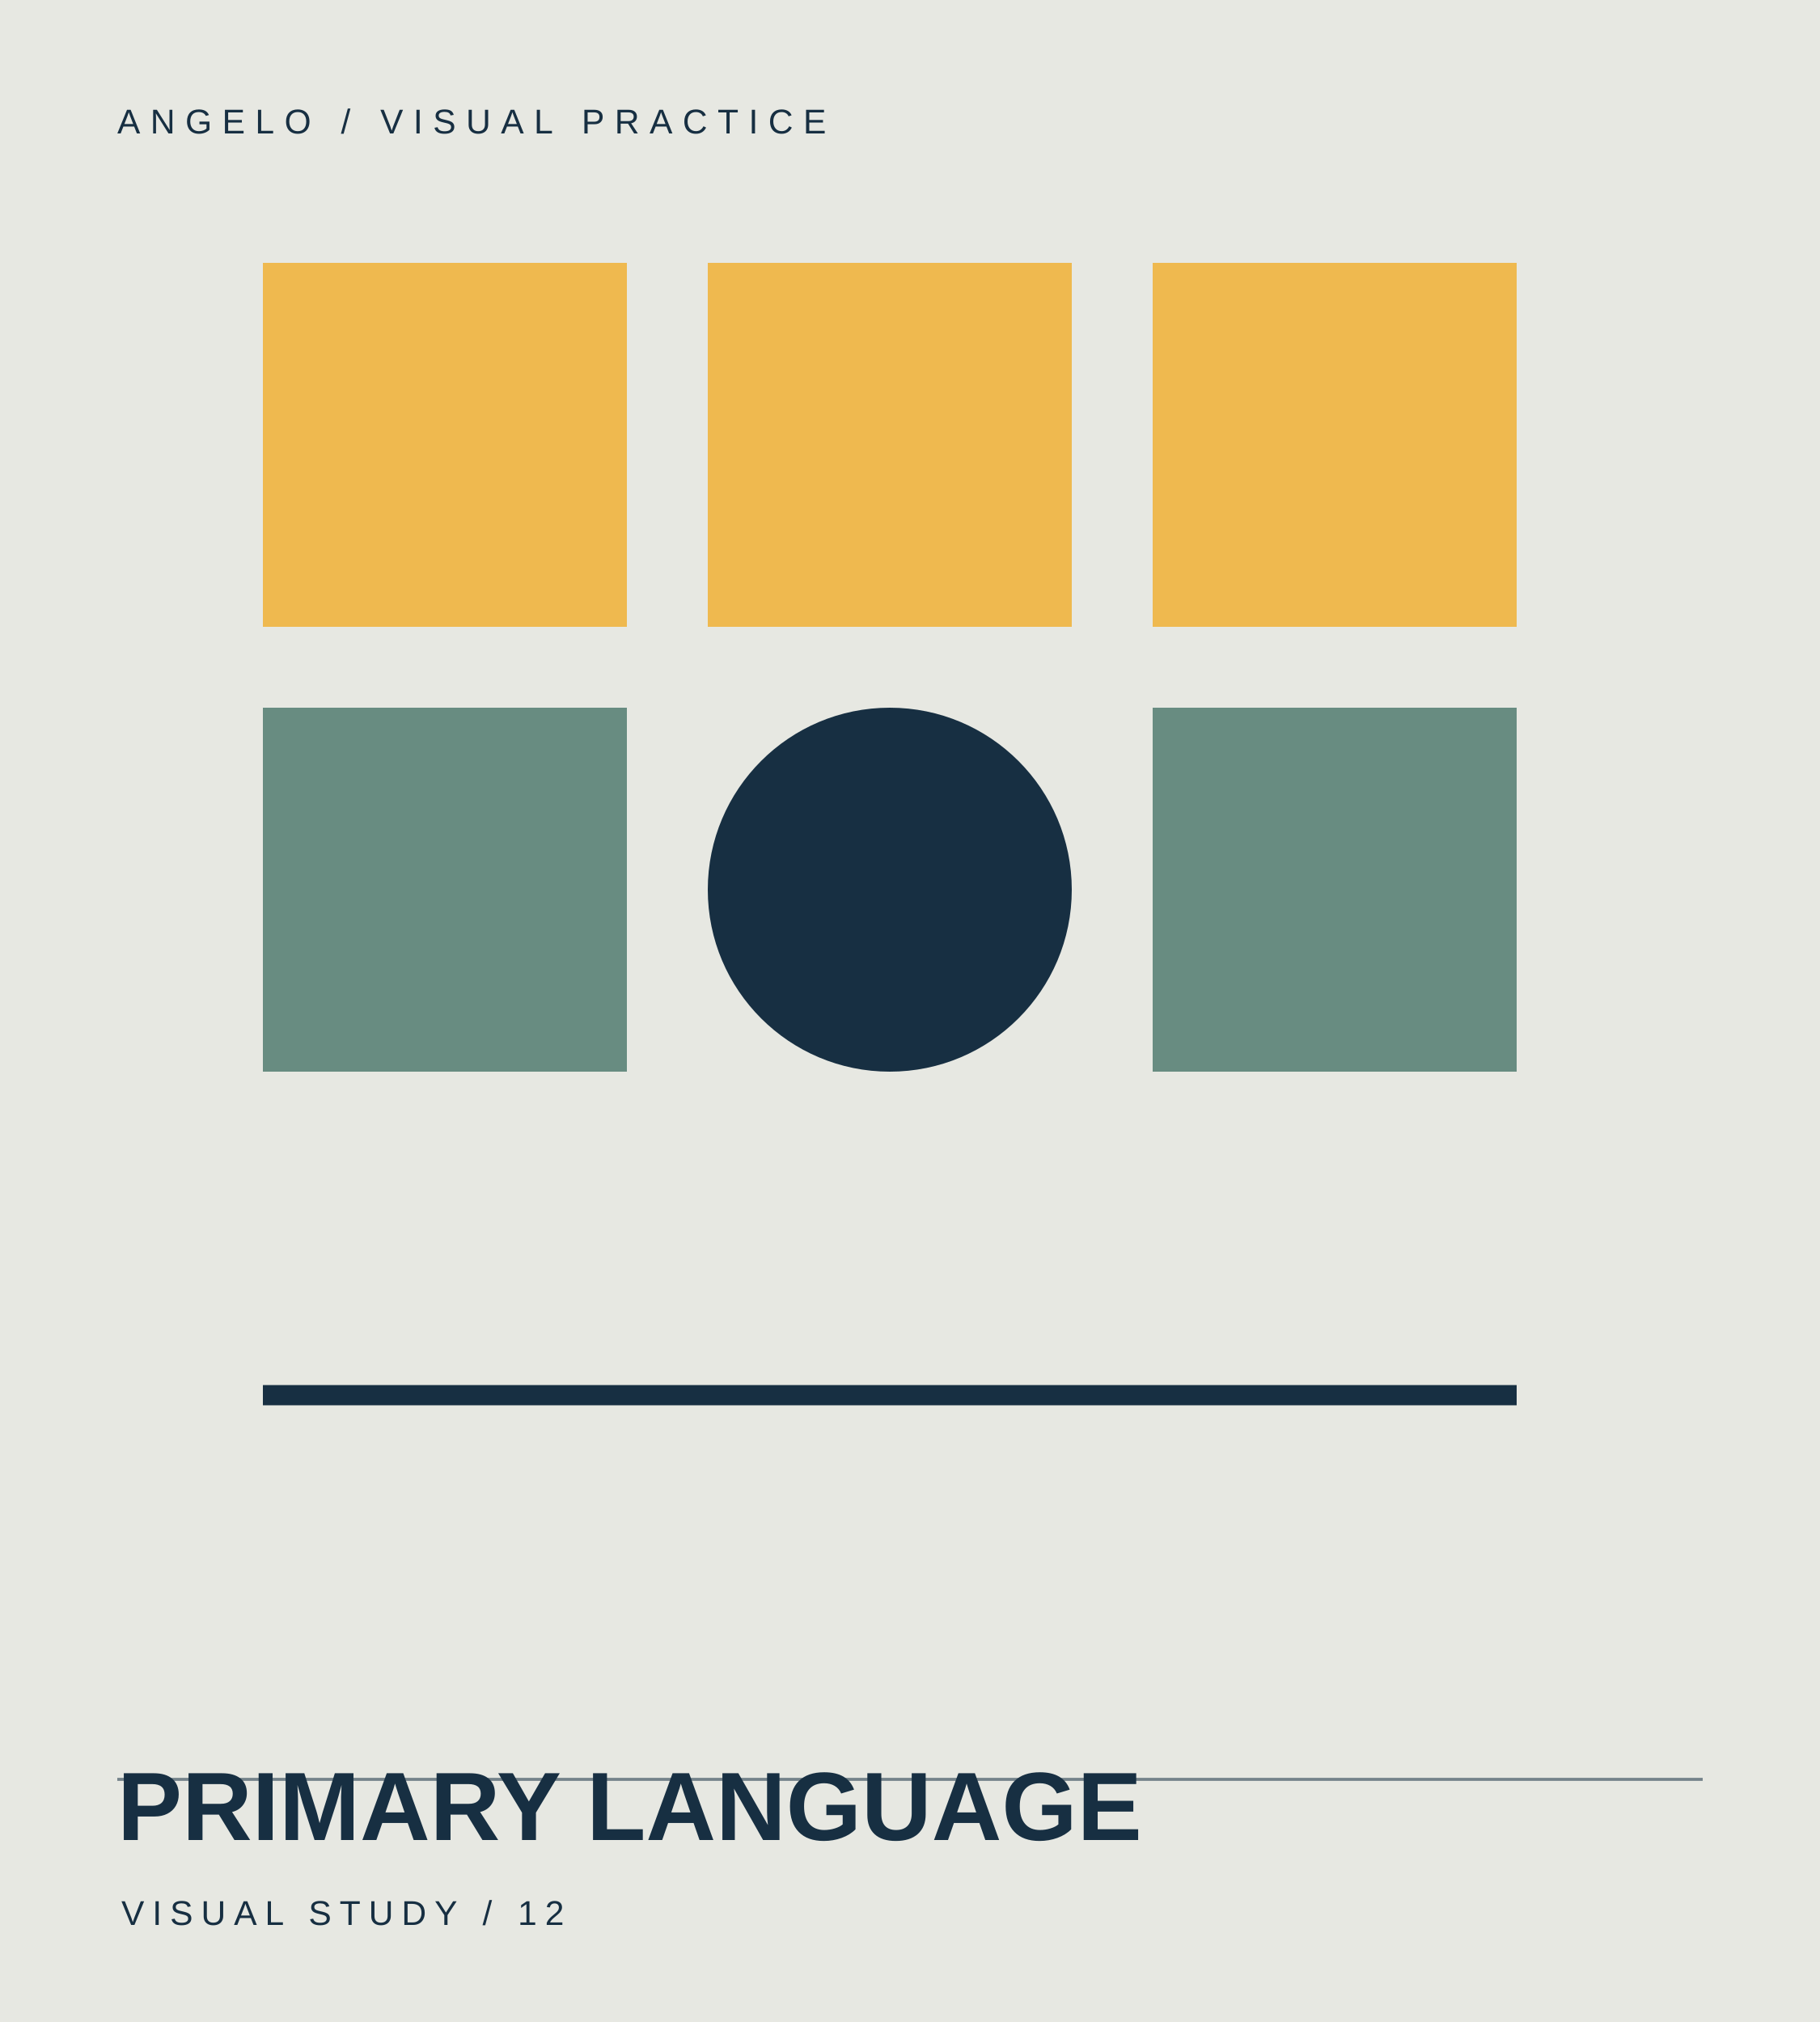
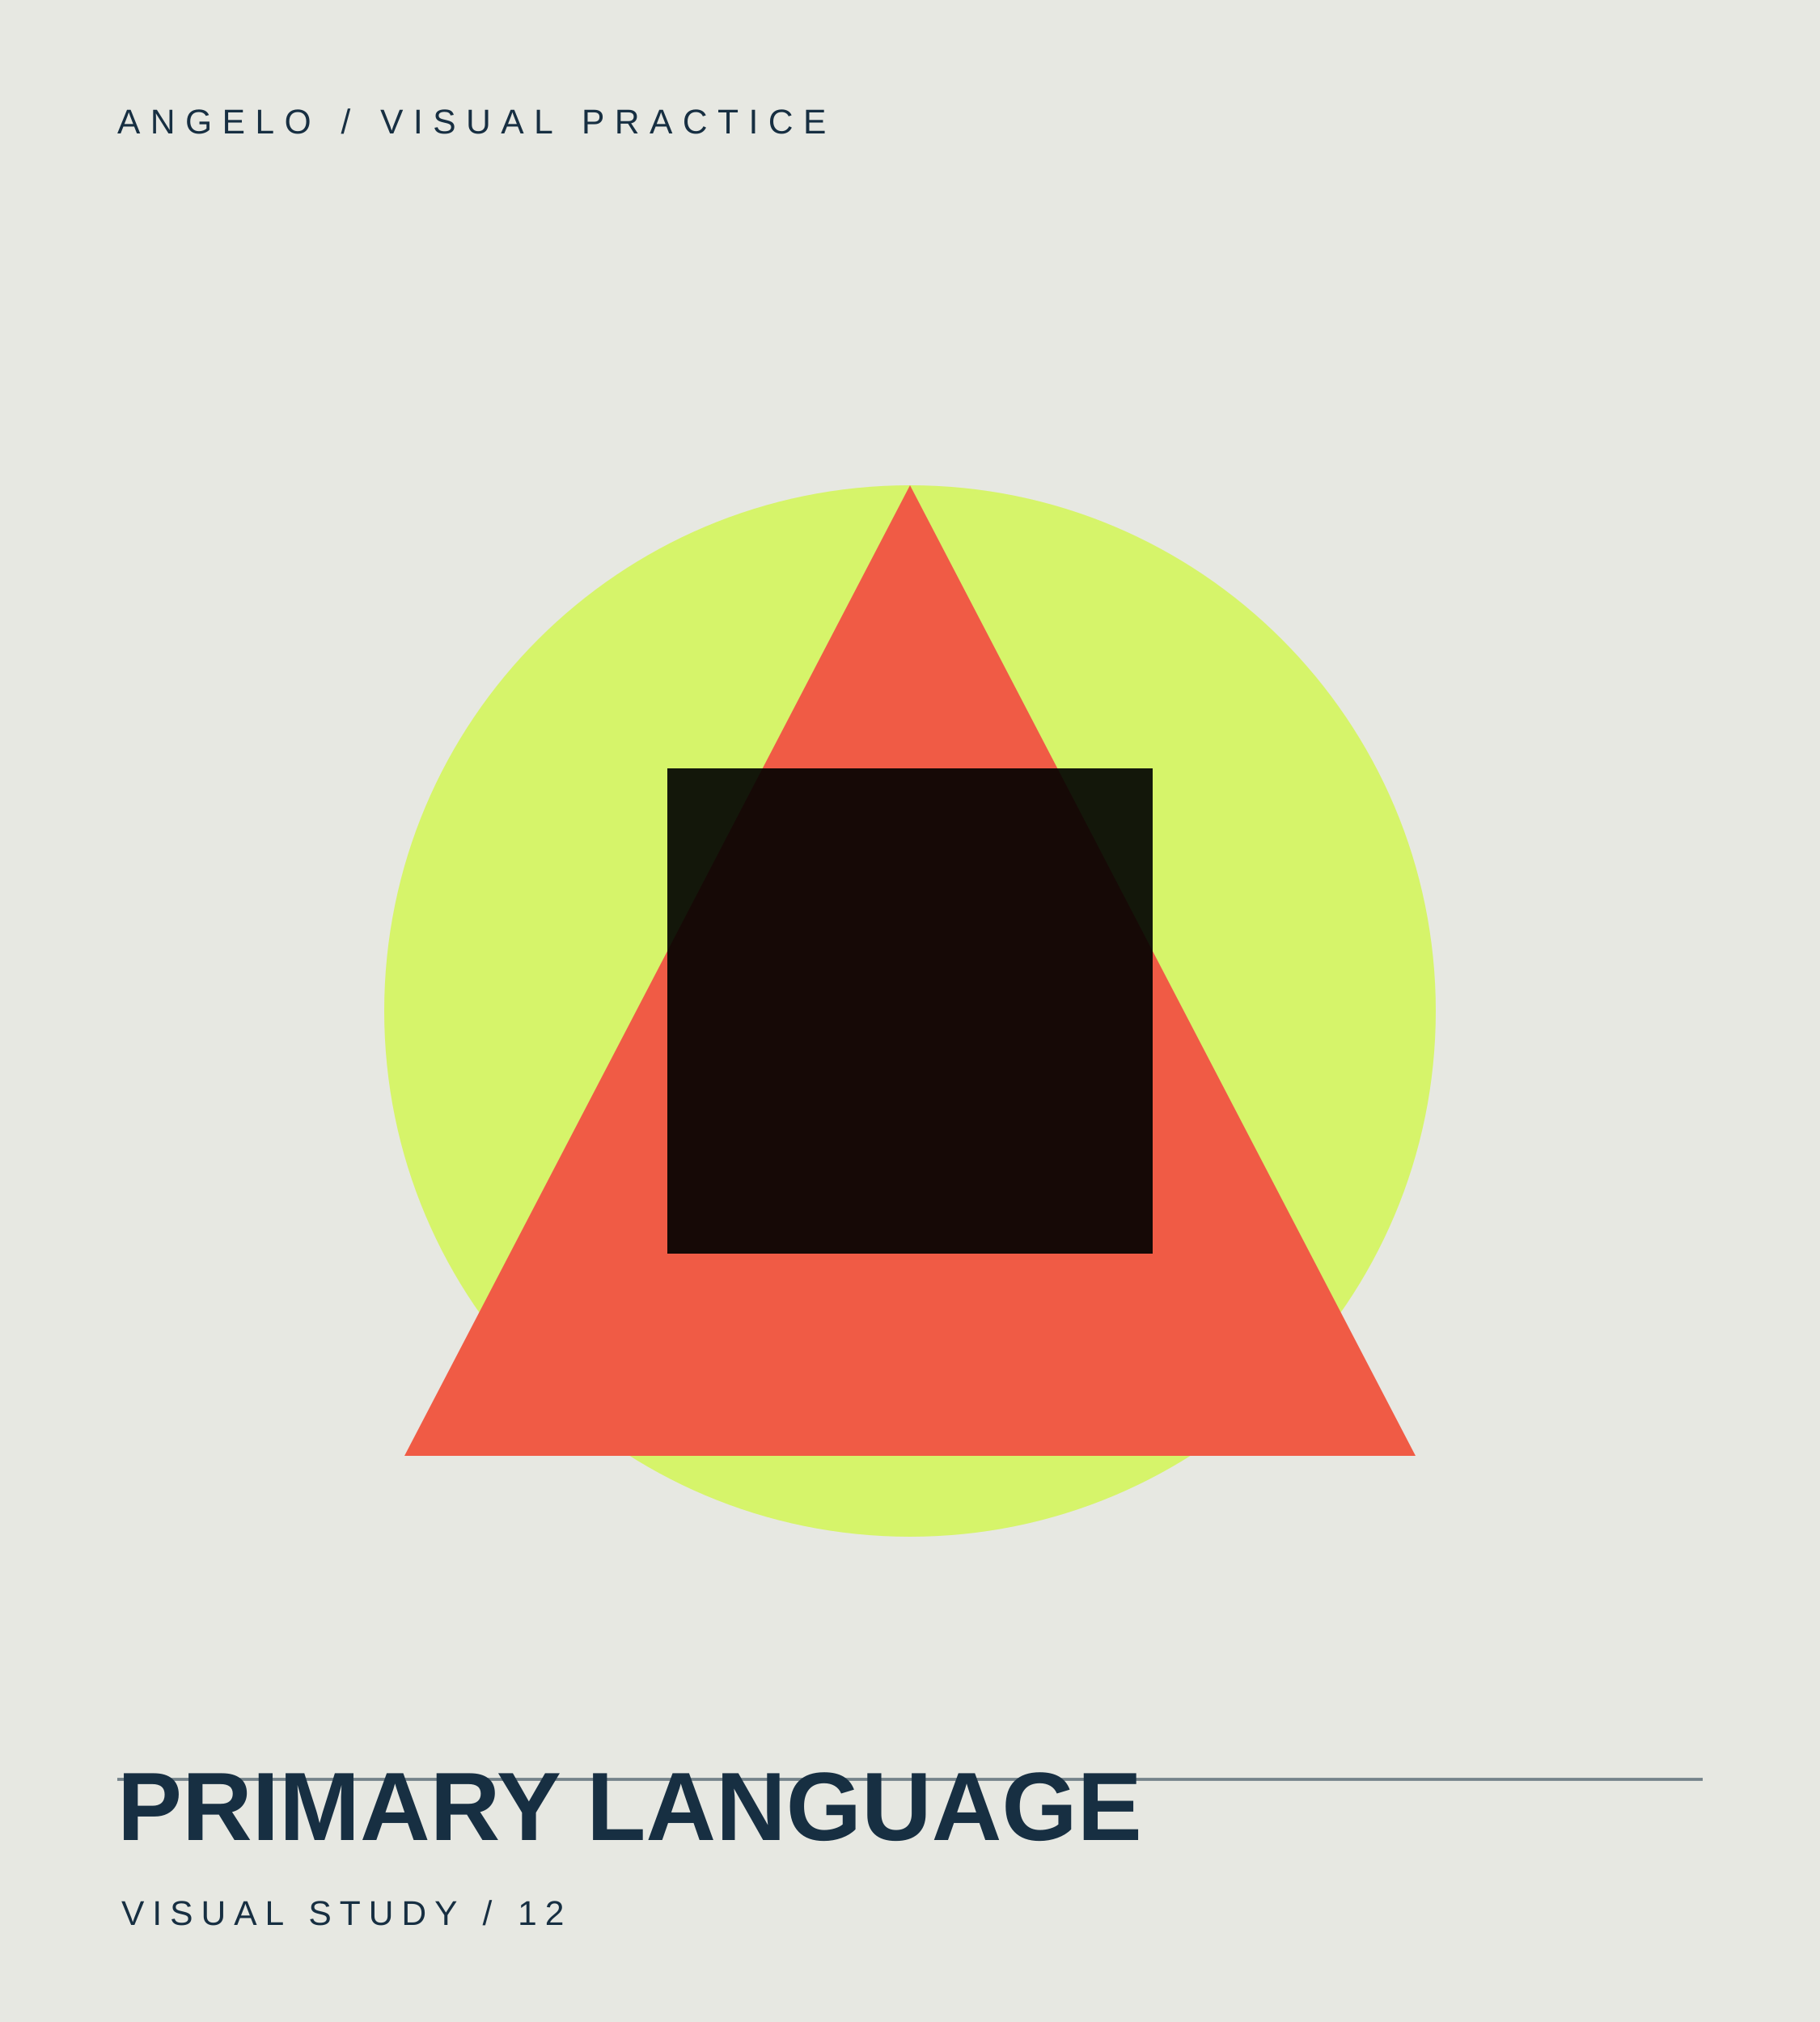
<svg xmlns="http://www.w3.org/2000/svg" viewBox="0 0 900 1000" role="img" aria-label="Primary language artwork">
  <rect width="900" height="1000" fill="#e7e8e2" />
-   <g fill="#efb94f">
-     <rect x="130" y="130" width="180" height="180" />
-     <rect x="350" y="130" width="180" height="180" />
-     <rect x="570" y="130" width="180" height="180" />
-   </g>
-   <g fill="#688c81">
-     <rect x="130" y="350" width="180" height="180" />
-     <rect x="570" y="350" width="180" height="180" />
-   </g>
-   <circle cx="440" cy="440" r="90" fill="#172f42" />
-   <path d="M130 690H750" stroke="#172f42" stroke-width="10" />
+   <circle cx="450" cy="500" r="260" fill="#d6f46a" />
+   <path d="M450 240L700 720H200Z" fill="#f05b45" />
+   <rect x="330" y="380" width="240" height="240" fill="#171817" style="mix-blend-mode:multiply" />
  <g fill="#172f42" font-family="Arial,Helvetica,sans-serif">
    <text x="58" y="66" font-size="17" letter-spacing="5">ANGELO / VISUAL PRACTICE</text>
    <text x="58" y="910" font-size="48" font-weight="700">PRIMARY LANGUAGE</text>
    <text x="60" y="952" font-size="17" letter-spacing="4">VISUAL STUDY / 12</text>
  </g>
  <path d="M58 880H842" stroke="#172f42" stroke-width="1.5" opacity=".55" />
</svg>
